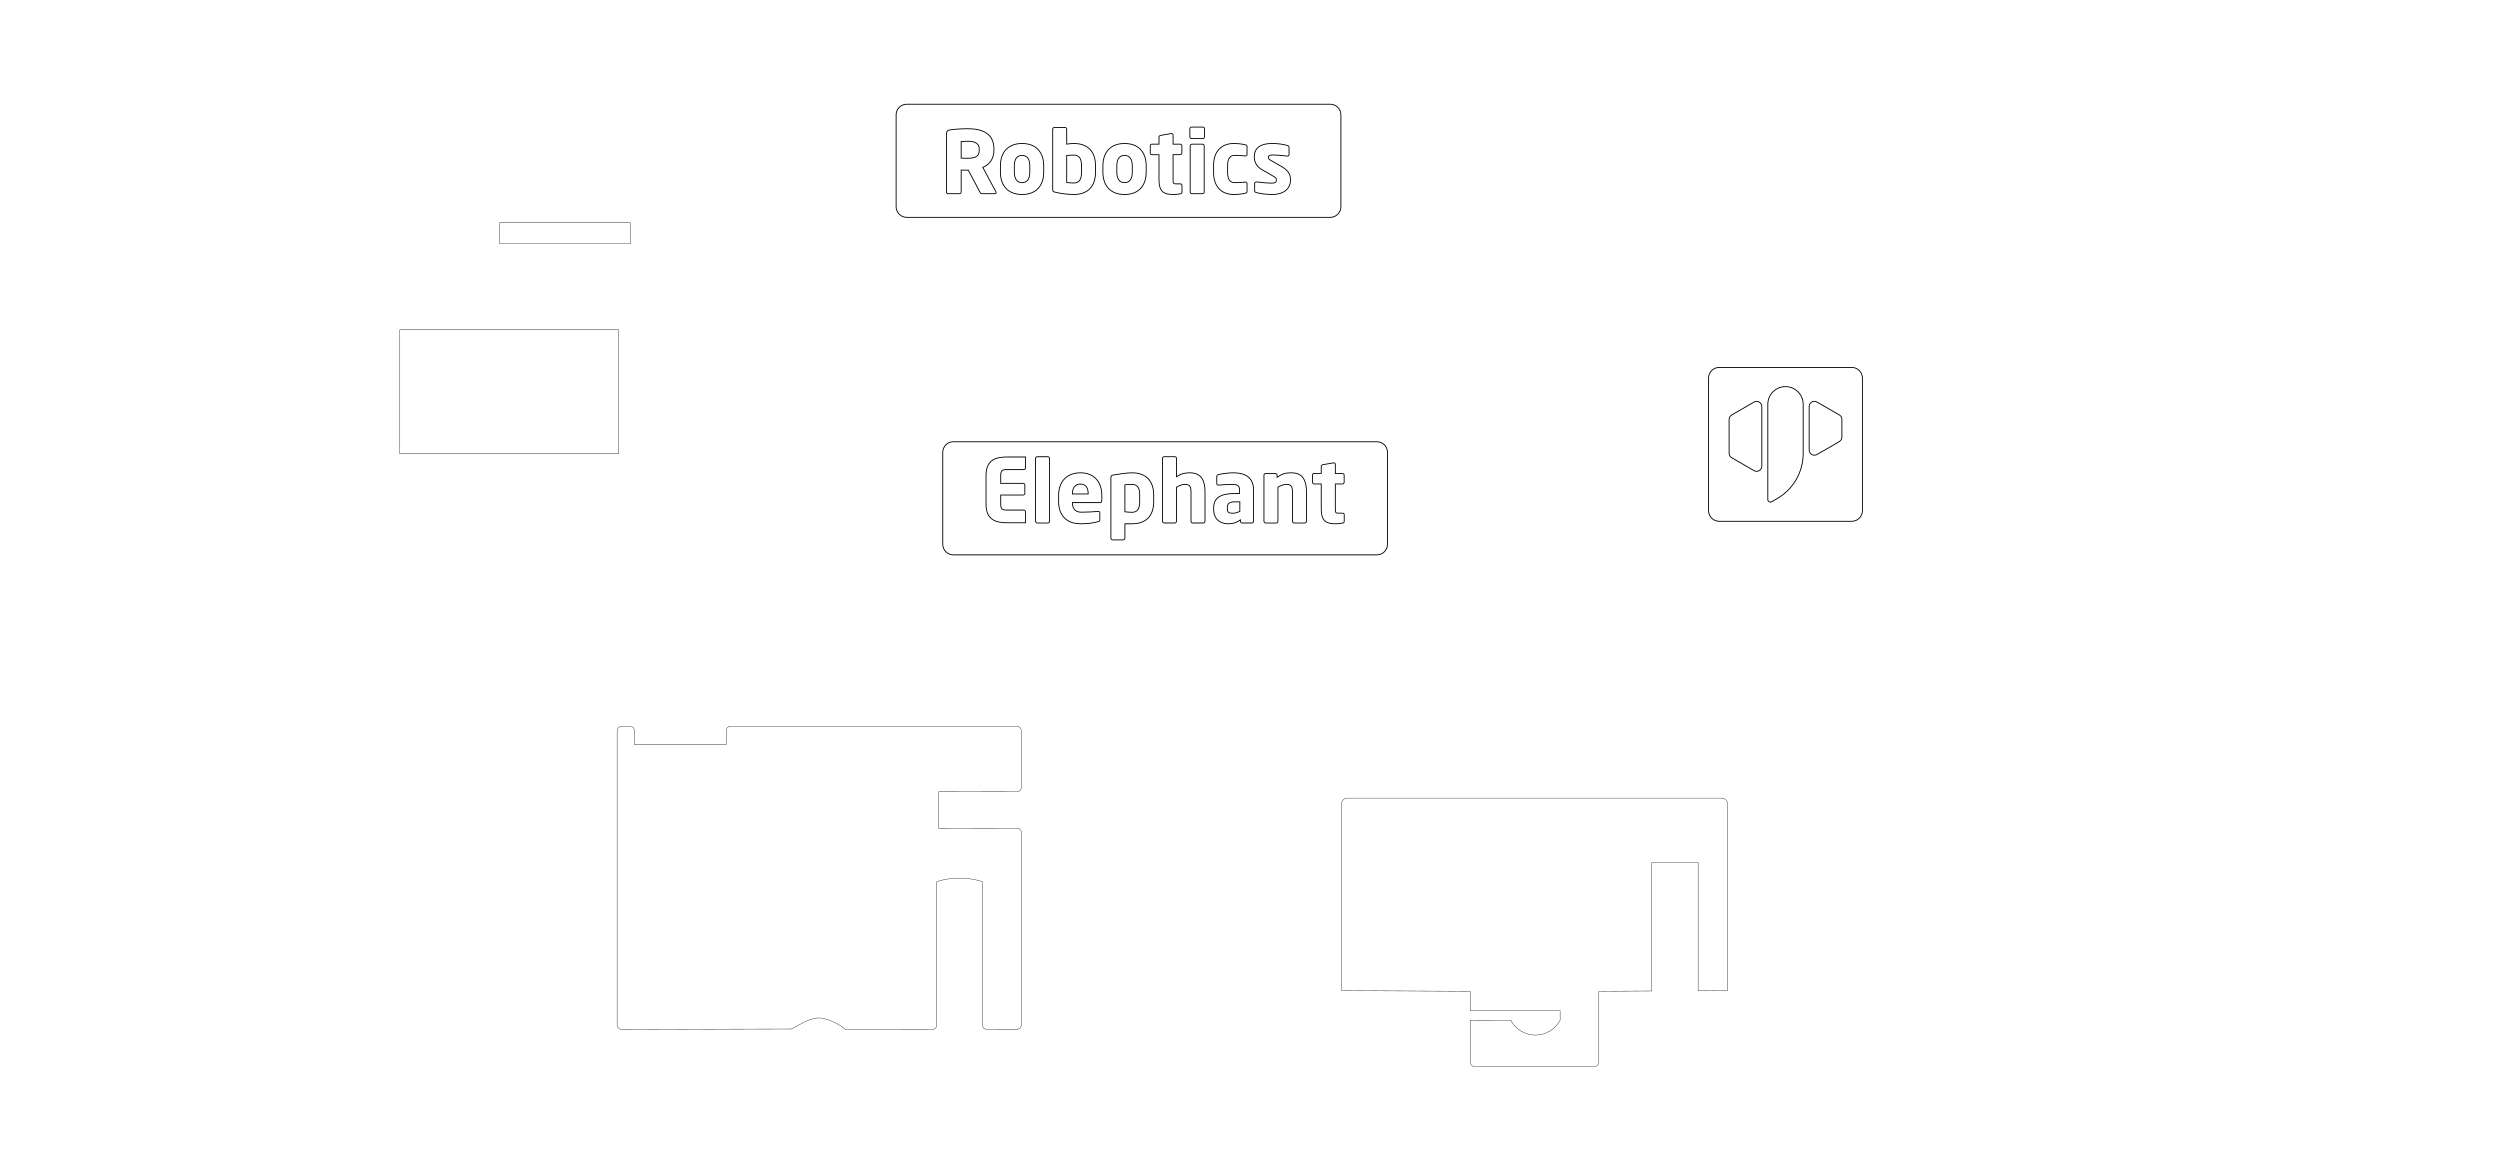
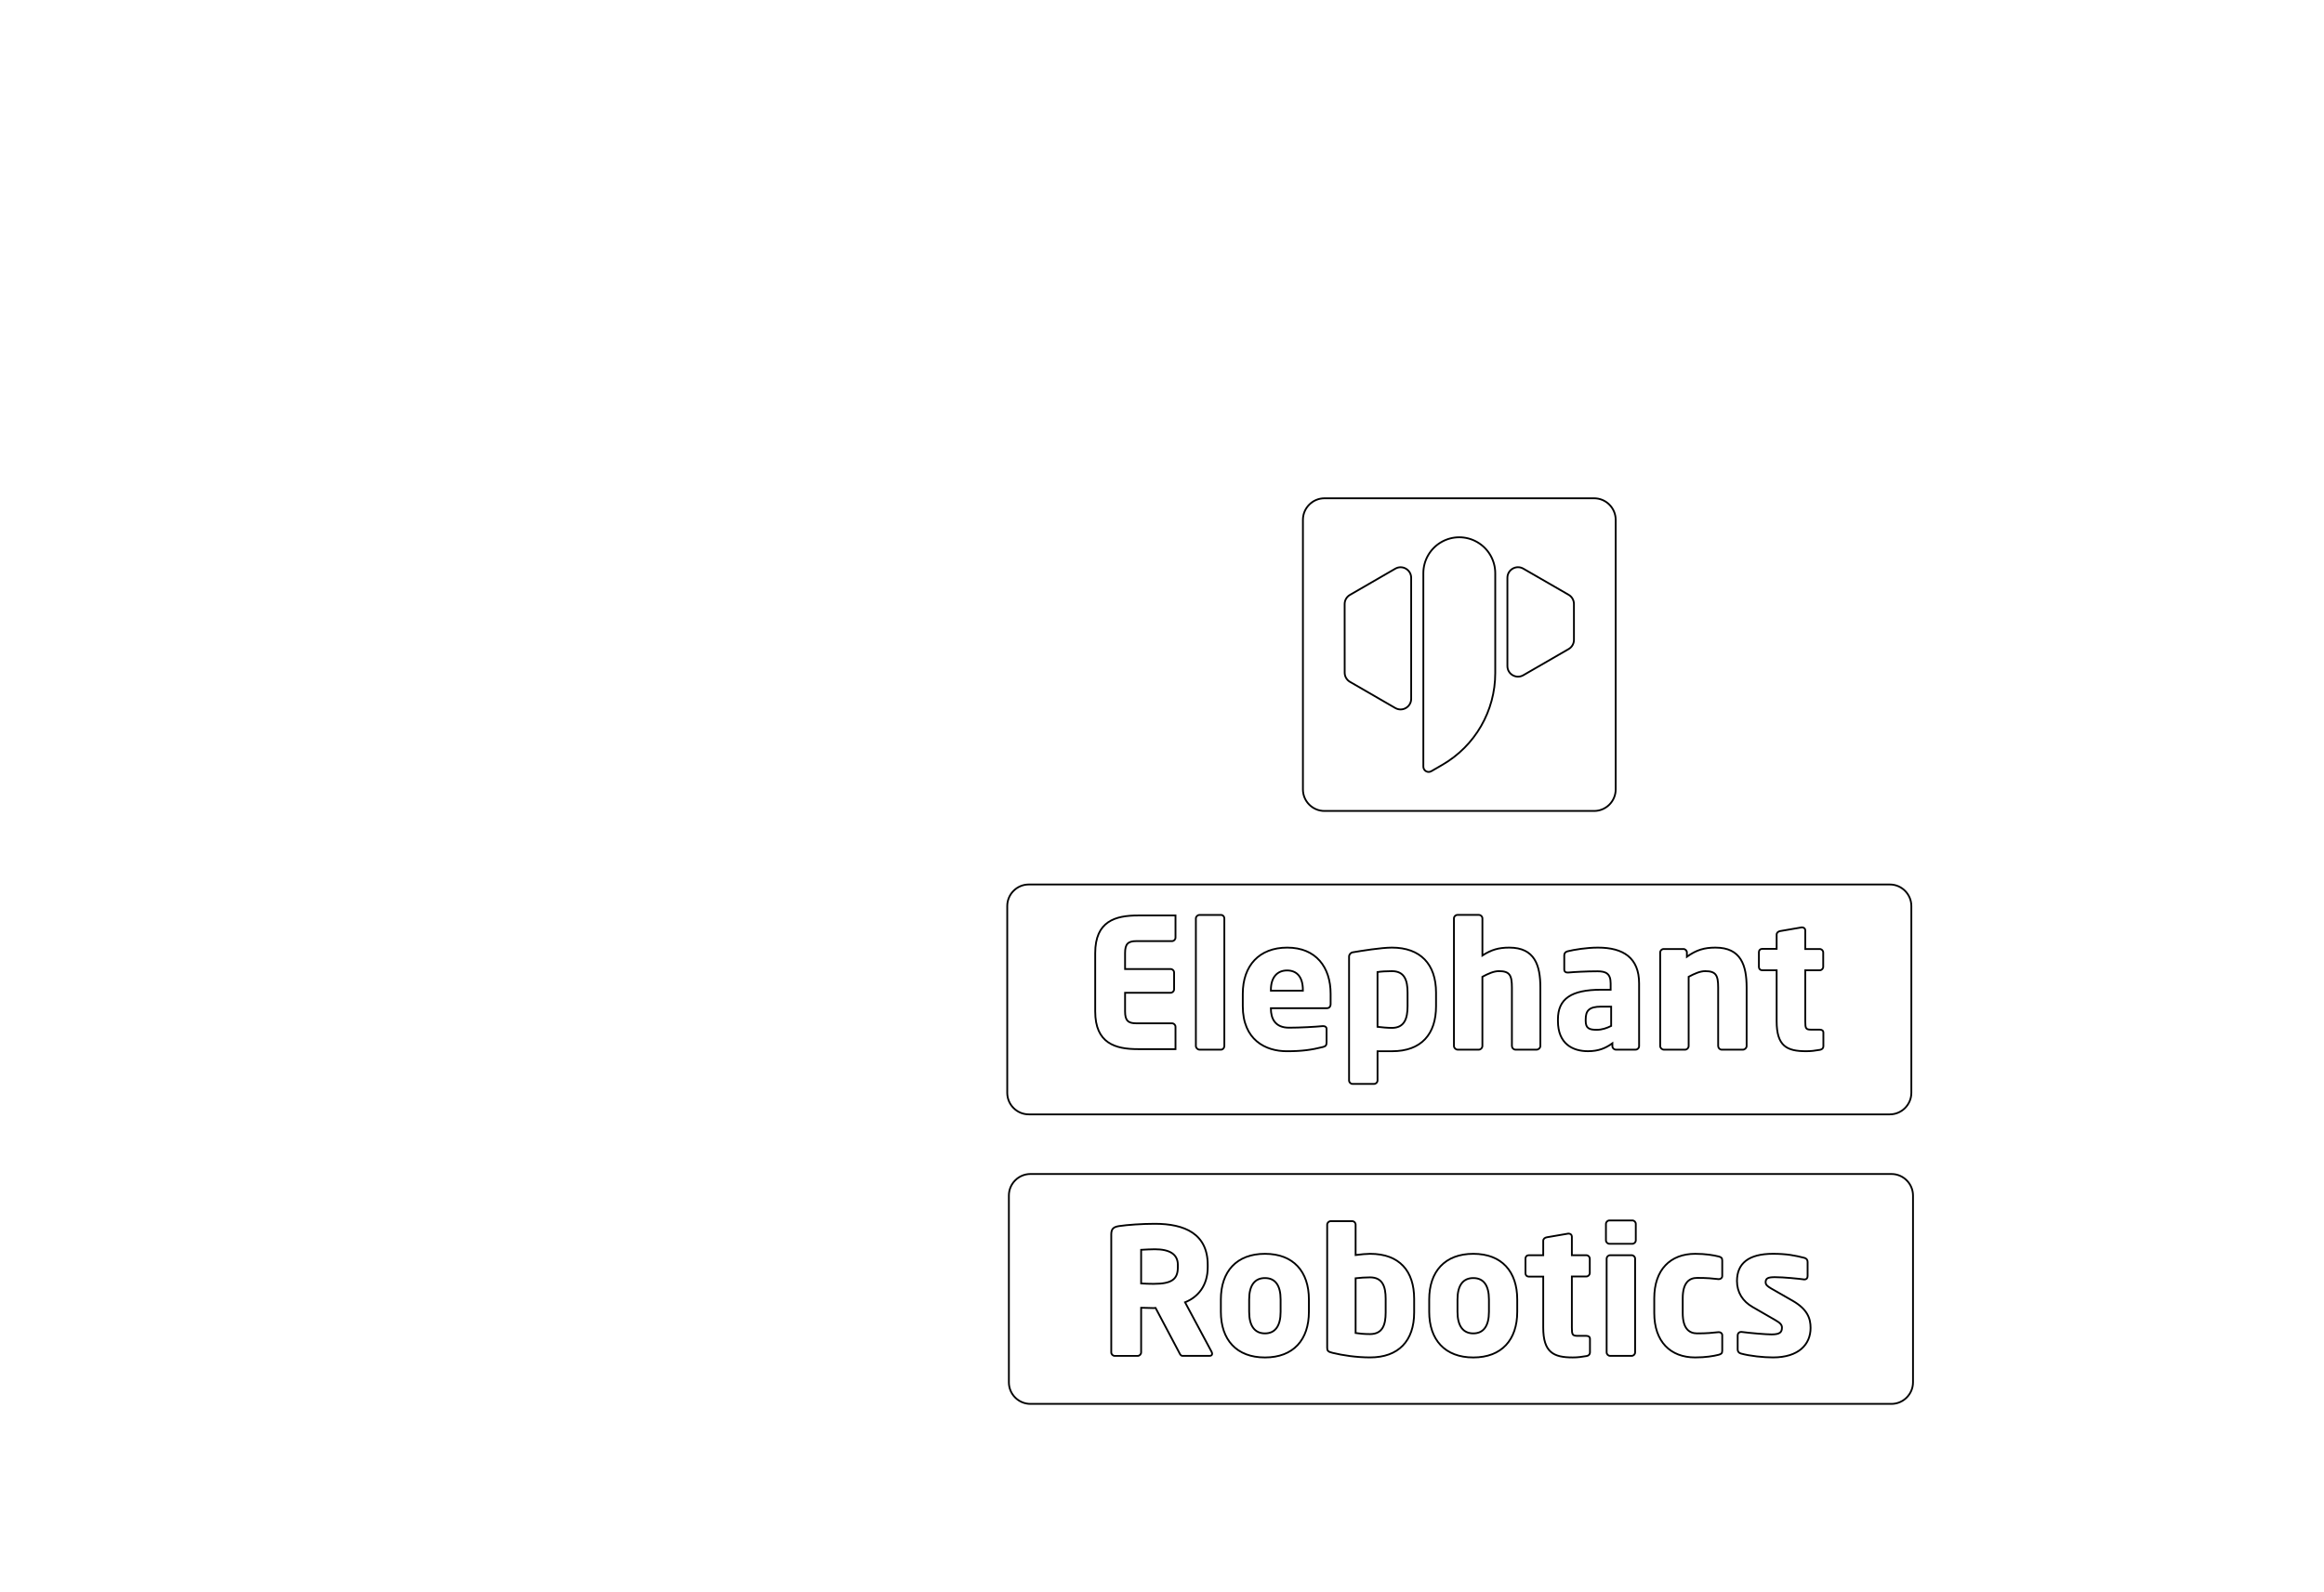
- <svg xmlns="http://www.w3.org/2000/svg" version="1.1" width="2338" height="1098" viewBox="0 0 2338 1098" xml:space="preserve">
+ <svg xmlns="http://www.w3.org/2000/svg" version="1.1" width="1416" height="970" viewBox="-636.617 -415.277 1014.439 694.919" xml:space="preserve">
  <defs>
</defs>
-   <g transform="matrix(0.8259 0 0 0.8259 1089.632 466.0122)">
+   <g transform="matrix(0.7836 0 0 0.7836 0.3746 21.0899)" id="图层_1">
    <path style="stroke: rgb(0,0,0); stroke-width: 1; stroke-dasharray: none; stroke-linecap: butt; stroke-dashoffset: 0; stroke-linejoin: miter; stroke-miterlimit: 10; fill: none; fill-rule: nonzero; opacity: 1;" transform=" translate(-439.185, -314.375)" d="M 679 378.42 L 199.37 378.42 C 192.77 378.42 187.37 373.02 187.37 366.42 L 187.37 262.33 C 187.37 255.73 192.77 250.33 199.37 250.33 L 679 250.33 C 685.6 250.33 691 255.73 691 262.33 L 691 366.42 C 691 373.02 685.6 378.42 679 378.42 Z" stroke-linecap="round" />
  </g>
-   <g transform="matrix(0.8259 0 0 0.8259 1669.8 415.567)">
+   <g transform="matrix(0.7836 0 0 0.7836 0.3785 -129.4576)" id="图层_1">
    <path style="stroke: rgb(0,0,0); stroke-width: 1; stroke-dasharray: none; stroke-linecap: butt; stroke-dashoffset: 0; stroke-linejoin: miter; stroke-miterlimit: 10; fill: none; fill-rule: nonzero; opacity: 1;" transform=" translate(-439.19, -122.26)" d="M 514.3 209.37 L 364.08 209.37 C 357.48 209.37 352.08 203.97 352.08 197.37 L 352.08 47.15 C 352.08 40.55 357.48 35.15 364.08 35.15 L 514.3 35.15 C 520.9 35.15 526.3 40.55 526.3 47.15 L 526.3 197.37 C 526.3 203.97 520.9 209.37 514.3 209.37 Z" stroke-linecap="round" />
  </g>
-   <g transform="matrix(0.8259 0 0 0.8259 1046.032 150.3669)">
+   <g transform="matrix(0.7836 0 0 0.7836 1.0916 147.4977)" id="图层_1">
    <path style="stroke: rgb(0,0,0); stroke-width: 1; stroke-dasharray: none; stroke-linecap: butt; stroke-dashoffset: 0; stroke-linejoin: miter; stroke-miterlimit: 10; fill: none; fill-rule: nonzero; opacity: 1;" transform=" translate(-440.1, -475.685)" d="M 679.91 539.73 L 200.28 539.73 C 193.68 539.73 188.28 534.33 188.28 527.73 L 188.28 423.64 C 188.28 417.04 193.68 411.64 200.28 411.64 L 679.92 411.64 C 686.52 411.64 691.92 417.04 691.92 423.64 L 691.92 527.73 C 691.91 534.33 686.51 539.73 679.91 539.73 Z" stroke-linecap="round" />
  </g>
-   <g transform="matrix(0.8259 0 0 0.8259 1632.352 408.0771)">
+   <g transform="matrix(0.7836 0 0 0.7836 -35.1514 -136.5635)" id="XMLID_31_">
    <path style="stroke: rgb(0,0,0); stroke-width: 1; stroke-dasharray: none; stroke-linecap: butt; stroke-dashoffset: 0; stroke-linejoin: miter; stroke-miterlimit: 10; fill: none; fill-rule: nonzero; opacity: 1;" transform=" translate(-393.85, -113.1922)" d="M 412.38 79.48 L 412.38 146.9 C 412.38 151.44 407.46 154.28 403.53 152.01 L 378.29 137.43 C 376.47 136.38 375.34 134.43 375.34 132.33 L 375.32 94.09 C 375.32 91.98 376.44 90.03 378.27 88.98 L 403.53 74.38 C 407.47 72.1 412.38 74.94 412.38 79.48 Z" stroke-linecap="round" />
  </g>
-   <g transform="matrix(0.8259 0 0 0.8259 1707.234 400.5221)">
+   <g transform="matrix(0.7836 0 0 0.7836 35.8967 -143.7315)" id="XMLID_30_">
    <path style="stroke: rgb(0,0,0); stroke-width: 1; stroke-dasharray: none; stroke-linecap: butt; stroke-dashoffset: 0; stroke-linejoin: miter; stroke-miterlimit: 10; fill: none; fill-rule: nonzero; opacity: 1;" transform=" translate(-484.515, -104.045)" d="M 500.1 119.15 L 474.83 133.74 C 470.9 136.01 465.98 133.17 465.98 128.63 L 465.98 79.46 C 465.98 74.92 470.89 72.08 474.83 74.35 L 500.09 88.92 C 501.92 89.97 503.04 91.92 503.04 94.03 L 503.05 114.05 C 503.05 116.15 501.92 118.1 500.1 119.15 Z" stroke-linecap="round" />
  </g>
-   <g transform="matrix(0.8259 0 0 0.8259 1669.795 415.5625)">
+   <g transform="matrix(0.7836 0 0 0.7836 0.3746 -129.4617)" id="XMLID_29_">
    <path style="stroke: rgb(0,0,0); stroke-width: 1; stroke-dasharray: none; stroke-linecap: butt; stroke-dashoffset: 0; stroke-linejoin: miter; stroke-miterlimit: 10; fill: none; fill-rule: nonzero; opacity: 1;" transform=" translate(-439.185, -122.2548)" d="M 429.16 59.56 L 429.16 59.56 C 422.97 63.13 419.16 69.74 419.16 76.88 L 419.16 184.68 C 419.16 186.95 421.62 188.37 423.58 187.23 L 429.72 183.68 C 447.97 173.14 459.21 153.67 459.21 132.59 L 459.21 76.91 C 459.21 69.76 455.39 63.15 449.2 59.58 L 449.15 59.55 C 442.97 55.98 435.35 55.99 429.16 59.56 Z" stroke-linecap="round" />
  </g>
-   <g transform="matrix(0.8259 0 0 0.8259 940.5948 458.1325)">
+   <g transform="matrix(0.7836 0 0 0.7836 -141.0279 13.6141)" id="XMLID_63_">
    <path style="stroke: rgb(0,0,0); stroke-width: 1; stroke-dasharray: none; stroke-linecap: butt; stroke-dashoffset: 0; stroke-linejoin: miter; stroke-miterlimit: 10; fill: none; fill-rule: nonzero; opacity: 1;" transform=" translate(-258.74, -304.835)" d="M 236.38 288.54 L 236.38 321.03 C 236.38 338.84 247.54 342.07 260.16 342.07 C 270.73 342.07 281.1 342.07 281.1 342.07 L 281.1 329.64 C 281.1 328.57 280.22 327.69 279.14 327.69 L 259.27 327.69 C 254.67 327.69 253.01 326.12 253.01 321.03 L 253.01 310.66 L 278.36 310.66 C 279.44 310.66 280.32 309.78 280.32 308.7 L 280.32 299.4 C 280.32 298.32 279.44 297.44 278.36 297.44 L 253.01 297.44 L 253.01 288.54 C 253.01 283.45 254.67 281.88 259.27 281.88 L 279.14 281.88 C 280.22 281.88 281.1 281 281.1 279.93 L 281.1 267.6 C 281.1 267.6 270.82 267.6 260.25 267.6 C 247.64 267.59 236.38 270.72 236.38 288.54 Z" stroke-linecap="round" />
  </g>
-   <g transform="matrix(0.8259 0 0 0.8259 974.986 458.1284)">
+   <g transform="matrix(0.7836 0 0 0.7836 -108.3975 13.6102)" id="XMLID_62_">
    <path style="stroke: rgb(0,0,0); stroke-width: 1; stroke-dasharray: none; stroke-linecap: butt; stroke-dashoffset: 0; stroke-linejoin: miter; stroke-miterlimit: 10; fill: none; fill-rule: nonzero; opacity: 1;" transform=" translate(-300.38, -304.83)" d="M 306.45 267.3 L 294.51 267.3 C 293.43 267.3 292.45 268.18 292.45 269.26 L 292.45 340.31 C 292.45 341.39 293.43 342.36 294.51 342.36 L 306.45 342.36 C 307.53 342.36 308.31 341.38 308.31 340.31 L 308.31 269.26 C 308.31 268.18 307.52 267.3 306.45 267.3 Z" stroke-linecap="round" />
  </g>
-   <g transform="matrix(0.8259 0 0 0.8259 1010.224 466.0076)">
+   <g transform="matrix(0.7836 0 0 0.7836 -74.9638 21.086)" id="XMLID_59_">
    <path style="stroke: rgb(0,0,0); stroke-width: 1; stroke-dasharray: none; stroke-linecap: butt; stroke-dashoffset: 0; stroke-linejoin: miter; stroke-miterlimit: 10; fill: none; fill-rule: nonzero; opacity: 1;" transform=" translate(-343.045, -314.37)" d="M 343.34 285.5 C 327.78 285.5 318.58 295.48 318.58 311.24 L 318.58 318.09 C 318.58 336.98 331.3 343.24 343.14 343.24 C 351.65 343.24 356.94 342.46 363.2 340.89 C 364.86 340.5 365.25 339.82 365.25 338.25 L 365.25 330.81 C 365.25 329.74 364.47 329.24 363.39 329.24 C 363.29 329.24 363.2 329.24 363.1 329.24 C 359.19 329.63 350.47 330.12 344.31 330.12 C 336.58 330.12 334.23 325.03 334.23 319.45 L 334.23 319.25 L 365.45 319.25 C 366.72 319.25 367.51 318.37 367.51 316.9 L 367.51 311.22 C 367.51 296.46 359.39 285.5 343.34 285.5 Z M 352.05 309.48 L 334.24 309.48 L 334.24 309.09 C 334.24 301.95 337.86 298.23 343.24 298.23 C 348.72 298.23 352.05 301.85 352.05 309.09 L 352.05 309.48 Z" stroke-linecap="round" />
  </g>
-   <g transform="matrix(0.8259 0 0 0.8259 1058.921 473.5277)">
+   <g transform="matrix(0.7836 0 0 0.7836 -28.7608 28.221)" id="XMLID_56_">
    <path style="stroke: rgb(0,0,0); stroke-width: 1; stroke-dasharray: none; stroke-linecap: butt; stroke-dashoffset: 0; stroke-linejoin: miter; stroke-miterlimit: 10; fill: none; fill-rule: nonzero; opacity: 1;" transform=" translate(-402.005, -323.475)" d="M 401.66 285.5 C 395.76 285.5 384.47 287.32 379.84 288.12 C 378.65 288.32 377.78 289.36 377.78 290.57 L 377.78 359.49 C 377.78 360.57 378.66 361.45 379.74 361.45 L 391.68 361.45 C 392.76 361.45 393.64 360.57 393.64 359.49 L 393.64 343.24 C 393.64 343.24 399.71 343.24 401.67 343.24 C 418.21 343.24 426.23 333.55 426.23 318.19 L 426.23 310.56 C 426.22 294.7 417.51 285.5 401.66 285.5 Z M 410.37 318.19 C 410.37 325.04 408.61 330.23 401.66 330.23 C 399.31 330.23 395.98 329.94 393.63 329.64 L 393.63 299.11 C 395.49 298.82 398.42 298.62 401.66 298.62 C 408.61 298.62 410.37 303.61 410.37 310.56 L 410.37 318.19 Z" stroke-linecap="round" />
  </g>
-   <g transform="matrix(0.8259 0 0 0.8259 1107.043 458.1201)">
+   <g transform="matrix(0.7836 0 0 0.7836 16.8975 13.6023)" id="XMLID_55_">
    <path style="stroke: rgb(0,0,0); stroke-width: 1; stroke-dasharray: none; stroke-linecap: butt; stroke-dashoffset: 0; stroke-linejoin: miter; stroke-miterlimit: 10; fill: none; fill-rule: nonzero; opacity: 1;" transform=" translate(-460.27, -304.82)" d="M 467.03 285.5 C 461.16 285.5 457.05 286.67 452.06 289.9 L 452.06 269.25 C 452.06 268.17 451.18 267.29 450.1 267.29 L 438.16 267.29 C 437.08 267.29 436.2 268.17 436.2 269.25 L 436.2 340.3 C 436.2 341.38 437.18 342.35 438.25 342.35 L 450.09 342.35 C 451.17 342.35 452.05 341.37 452.05 340.3 L 452.05 301.74 C 455.38 299.98 458.41 298.61 461.25 298.61 C 467.22 298.61 468.49 300.86 468.49 307.71 L 468.49 340.3 C 468.49 341.38 469.37 342.35 470.45 342.35 L 482.29 342.35 C 483.37 342.35 484.34 341.37 484.34 340.3 L 484.34 307.71 C 484.35 295.39 481.22 285.5 467.03 285.5 Z" stroke-linecap="round" />
  </g>
-   <g transform="matrix(0.8259 0 0 0.8259 1153.679 465.9993)">
+   <g transform="matrix(0.7836 0 0 0.7836 61.1453 21.0782)" id="XMLID_52_">
    <path style="stroke: rgb(0,0,0); stroke-width: 1; stroke-dasharray: none; stroke-linecap: butt; stroke-dashoffset: 0; stroke-linejoin: miter; stroke-miterlimit: 10; fill: none; fill-rule: nonzero; opacity: 1;" transform=" translate(-516.735, -314.36)" d="M 516.44 285.5 C 509.98 285.5 503.13 286.67 499.51 287.55 C 498.34 287.84 497.65 288.63 497.65 289.7 L 497.65 297.63 C 497.65 298.9 498.43 299.39 499.41 299.39 L 499.9 299.39 C 502.93 299.1 509.88 298.7 516.15 298.7 C 520.75 298.7 523.49 299.88 523.49 305.45 L 523.49 308.97 L 518.21 308.97 C 501.47 308.97 494.13 314.06 494.13 325.51 L 494.13 326.39 C 494.13 339.11 502.35 343.22 510.86 343.22 C 516.73 343.22 520.65 341.56 524.46 338.82 L 524.46 340.39 C 524.46 341.47 525.34 342.35 526.42 342.35 L 537.38 342.35 C 538.46 342.35 539.34 341.47 539.34 340.39 L 539.34 305.45 C 539.34 291.18 530.53 285.5 516.44 285.5 Z M 523.78 329.15 C 521.43 330.32 518.69 331.3 515.76 331.3 C 511.65 331.3 509.59 330.52 509.59 326.41 L 509.59 325.53 C 509.59 320.74 511.35 318.39 518.2 318.39 L 523.78 318.39 L 523.78 329.15 Z" stroke-linecap="round" />
  </g>
-   <g transform="matrix(0.8259 0 0 0.8259 1201.933 465.6442)">
+   <g transform="matrix(0.7836 0 0 0.7836 106.929 20.7412)" id="XMLID_51_">
    <path style="stroke: rgb(0,0,0); stroke-width: 1; stroke-dasharray: none; stroke-linecap: butt; stroke-dashoffset: 0; stroke-linejoin: miter; stroke-miterlimit: 10; fill: none; fill-rule: nonzero; opacity: 1;" transform=" translate(-575.16, -313.93)" d="M 581.91 285.5 C 575.65 285.5 571.34 286.77 565.96 290.59 L 565.96 288.24 C 565.96 287.16 565.08 286.28 564 286.28 L 553.04 286.28 C 551.96 286.28 551.08 287.16 551.08 288.24 L 551.08 340.31 C 551.08 341.39 552.06 342.36 553.14 342.36 L 564.98 342.36 C 566.06 342.36 566.94 341.38 566.94 340.31 L 566.94 301.75 C 570.27 299.99 573.3 298.62 576.14 298.62 C 582.11 298.62 583.38 300.87 583.38 307.72 L 583.38 340.31 C 583.38 341.39 584.26 342.36 585.34 342.36 L 597.18 342.36 C 598.26 342.36 599.24 341.38 599.24 340.31 L 599.24 307.72 C 599.23 295.39 596.1 285.5 581.91 285.5 Z" stroke-linecap="round" />
  </g>
-   <g transform="matrix(0.8259 0 0 0.8259 1242.296 461.3536)">
+   <g transform="matrix(0.7836 0 0 0.7836 145.2252 16.6703)" id="XMLID_50_">
    <path style="stroke: rgb(0,0,0); stroke-width: 1; stroke-dasharray: none; stroke-linecap: butt; stroke-dashoffset: 0; stroke-linejoin: miter; stroke-miterlimit: 10; fill: none; fill-rule: nonzero; opacity: 1;" transform=" translate(-624.03, -308.735)" d="M 639.94 331.21 L 635.14 331.21 C 632.2 331.21 631.91 330.52 631.91 326.61 L 631.91 298.13 L 639.94 298.13 C 641.02 298.13 641.9 297.25 641.9 296.17 L 641.9 288.24 C 641.9 287.16 641.02 286.28 639.94 286.28 L 631.91 286.28 L 631.91 275.9 C 631.91 274.92 631.13 274.24 630.15 274.24 C 630.05 274.24 629.95 274.24 629.86 274.24 L 617.92 276.29 C 616.84 276.49 615.96 277.17 615.96 278.25 L 615.96 286.2 L 607.84 286.2 C 606.86 286.2 606.07 286.99 606.07 287.97 L 606.07 288.33 L 606.07 294.79 L 606.07 296.35 C 606.07 297.33 606.86 298.12 607.84 298.12 L 615.96 298.12 L 615.96 326.5 C 615.96 340.4 621.64 343.23 632.4 343.23 C 635.24 343.23 637.2 342.94 640.13 342.45 C 641.3 342.26 641.99 341.47 641.99 340.49 L 641.99 332.86 C 641.99 331.79 641.21 331.21 639.94 331.21 Z" stroke-linecap="round" />
  </g>
-   <g transform="matrix(0.8259 0 0 0.8259 908.356 150.7754)">
+   <g transform="matrix(0.7836 0 0 0.7836 -129.5321 147.8856)" id="XMLID_47_">
    <path style="stroke: rgb(0,0,0); stroke-width: 1; stroke-dasharray: none; stroke-linecap: butt; stroke-dashoffset: 0; stroke-linejoin: miter; stroke-miterlimit: 10; fill: none; fill-rule: nonzero; opacity: 1;" transform=" translate(-273.41, -476.18)" d="M 286.42 483.12 C 293.56 480.28 299.05 473.92 299.05 463.55 L 299.05 462.28 C 299.05 444.96 286.23 439.38 269.59 439.38 C 262.54 439.38 254.22 439.97 249.72 440.65 C 246.69 441.14 245.32 442.02 245.32 445.35 L 245.32 511.02 C 245.32 512.1 246.2 512.98 247.28 512.98 L 260 512.98 C 261.08 512.98 261.96 512.1 261.96 511.02 L 261.96 486.16 C 263.82 486.16 266.85 486.35 268.91 486.35 L 269.99 486.25 L 283.1 511.01 C 283.59 511.99 283.98 512.97 285.06 512.97 L 300.03 512.97 C 301.11 512.97 301.5 512.48 301.5 511.8 C 301.5 511.51 301.4 511.11 301.21 510.72 L 286.42 483.12 Z M 282.41 463.55 C 282.41 470.2 279.18 472.85 268.91 472.85 C 267.83 472.85 263.04 472.75 261.96 472.65 L 261.96 453.86 C 263.13 453.76 268.22 453.57 269.59 453.57 C 277.81 453.57 282.41 456.31 282.41 462.28 L 282.41 463.55 Z" stroke-linecap="round" />
  </g>
-   <g transform="matrix(0.8259 0 0 0.8259 955.83 158.0475)">
+   <g transform="matrix(0.7836 0 0 0.7836 -84.4889 154.7855)" id="XMLID_44_">
    <path style="stroke: rgb(0,0,0); stroke-width: 1; stroke-dasharray: none; stroke-linecap: butt; stroke-dashoffset: 0; stroke-linejoin: miter; stroke-miterlimit: 10; fill: none; fill-rule: nonzero; opacity: 1;" transform=" translate(-330.89, -484.985)" d="M 330.94 456.11 C 315.08 456.11 306.37 465.99 306.37 481.56 L 306.37 488.41 C 306.37 503.97 315.08 513.86 330.94 513.86 C 346.79 513.86 355.41 503.98 355.41 488.41 L 355.41 481.56 C 355.41 466 346.79 456.11 330.94 456.11 Z M 339.65 488.41 C 339.65 496.34 336.62 500.45 330.94 500.45 C 325.26 500.45 322.13 496.34 322.13 488.41 L 322.13 481.56 C 322.13 473.63 325.26 469.62 330.94 469.62 C 336.62 469.62 339.65 473.63 339.65 481.56 L 339.65 488.41 Z" stroke-linecap="round" />
  </g>
-   <g transform="matrix(0.8259 0 0 0.8259 1004.497 150.5193)">
+   <g transform="matrix(0.7836 0 0 0.7836 -38.3133 147.6427)" id="XMLID_41_">
    <path style="stroke: rgb(0,0,0); stroke-width: 1; stroke-dasharray: none; stroke-linecap: butt; stroke-dashoffset: 0; stroke-linejoin: miter; stroke-miterlimit: 10; fill: none; fill-rule: nonzero; opacity: 1;" transform=" translate(-389.815, -475.87)" d="M 389.46 456.11 C 387.5 456.11 384.27 456.4 381.43 456.79 L 381.43 439.86 C 381.43 438.78 380.55 437.9 379.48 437.9 L 367.64 437.9 C 366.56 437.9 365.59 438.78 365.59 439.86 L 365.59 508.46 C 365.59 510.03 365.98 510.71 368.62 511.3 C 374.2 512.67 381.93 513.84 389.47 513.84 C 405.33 513.84 414.04 504.64 414.04 488.79 L 414.04 481.16 C 414.02 465.8 405.99 456.11 389.46 456.11 Z M 398.17 488.8 C 398.17 495.75 396.41 500.84 389.46 500.84 C 386.23 500.84 383.29 500.55 381.43 500.25 L 381.43 469.72 C 383.78 469.43 387.11 469.23 389.46 469.23 C 396.41 469.23 398.17 474.32 398.17 481.17 L 398.17 488.8 Z" stroke-linecap="round" />
  </g>
-   <g transform="matrix(0.8259 0 0 0.8259 1051.678 158.0475)">
+   <g transform="matrix(0.7836 0 0 0.7836 6.4517 154.7855)" id="XMLID_38_">
    <path style="stroke: rgb(0,0,0); stroke-width: 1; stroke-dasharray: none; stroke-linecap: butt; stroke-dashoffset: 0; stroke-linejoin: miter; stroke-miterlimit: 10; fill: none; fill-rule: nonzero; opacity: 1;" transform=" translate(-446.94, -484.985)" d="M 446.99 456.11 C 431.13 456.11 422.42 465.99 422.42 481.56 L 422.42 488.41 C 422.42 503.97 431.13 513.86 446.99 513.86 C 462.84 513.86 471.46 503.98 471.46 488.41 L 471.46 481.56 C 471.46 466 462.85 456.11 446.99 456.11 Z M 455.7 488.41 C 455.7 496.34 452.67 500.45 446.99 500.45 C 441.31 500.45 438.18 496.34 438.18 488.41 L 438.18 481.56 C 438.18 473.63 441.31 469.62 446.99 469.62 C 452.67 469.62 455.7 473.63 455.7 481.56 L 455.7 488.41 Z" stroke-linecap="round" />
  </g>
-   <g transform="matrix(0.8259 0 0 0.8259 1090.554 153.3935)">
+   <g transform="matrix(0.7836 0 0 0.7836 43.3373 150.3697)" id="XMLID_37_">
    <path style="stroke: rgb(0,0,0); stroke-width: 1; stroke-dasharray: none; stroke-linecap: butt; stroke-dashoffset: 0; stroke-linejoin: miter; stroke-miterlimit: 10; fill: none; fill-rule: nonzero; opacity: 1;" transform=" translate(-494.01, -479.35)" d="M 509.91 501.82 L 505.12 501.82 C 502.18 501.82 501.89 501.13 501.89 497.22 L 501.89 468.74 L 509.91 468.74 C 510.99 468.74 511.87 467.86 511.87 466.78 L 511.87 458.85 C 511.87 457.77 510.99 456.89 509.91 456.89 L 501.89 456.89 L 501.89 446.51 C 501.89 445.53 501.11 444.85 500.13 444.85 C 500.03 444.85 499.94 444.85 499.84 444.85 L 487.9 446.9 C 486.82 447.1 485.94 447.78 485.94 448.86 L 485.94 456.89 L 478.11 456.89 L 477.82 456.89 C 476.84 456.89 476.05 457.68 476.05 458.66 L 476.05 458.95 L 476.05 465.41 L 476.05 467.04 C 476.05 468.02 476.84 468.81 477.82 468.81 L 485.94 468.81 L 485.94 497.12 C 485.94 511.02 491.62 513.85 502.38 513.85 C 505.22 513.85 507.17 513.56 510.11 513.07 C 511.28 512.88 511.97 512.09 511.97 511.11 L 511.97 503.48 C 511.97 502.4 511.19 501.82 509.91 501.82 Z" stroke-linecap="round" />
  </g>
-   <g transform="matrix(0.8259 0 0 0.8259 1119.606 124.2174)">
+   <g transform="matrix(0.7836 0 0 0.7836 70.9016 122.6879)" id="XMLID_36_">
    <path style="stroke: rgb(0,0,0); stroke-width: 1; stroke-dasharray: none; stroke-linecap: butt; stroke-dashoffset: 0; stroke-linejoin: miter; stroke-miterlimit: 10; fill: none; fill-rule: nonzero; opacity: 1;" transform=" translate(-529.185, -444.025)" d="M 535.55 437.52 L 522.83 437.52 C 521.75 437.52 520.87 438.4 520.87 439.48 L 520.87 448.58 C 520.87 449.65 521.75 450.53 522.83 450.53 L 535.55 450.53 C 536.62 450.53 537.5 449.65 537.5 448.58 L 537.5 439.48 C 537.51 438.4 536.63 437.52 535.55 437.52 Z" stroke-linecap="round" />
  </g>
-   <g transform="matrix(0.8259 0 0 0.8259 1119.61 158.0021)">
+   <g transform="matrix(0.7836 0 0 0.7836 70.9055 154.7424)" id="XMLID_35_">
    <path style="stroke: rgb(0,0,0); stroke-width: 1; stroke-dasharray: none; stroke-linecap: butt; stroke-dashoffset: 0; stroke-linejoin: miter; stroke-miterlimit: 10; fill: none; fill-rule: nonzero; opacity: 1;" transform=" translate(-529.19, -484.93)" d="M 535.16 456.89 L 523.22 456.89 C 522.14 456.89 521.26 457.77 521.26 458.85 L 521.26 511.01 C 521.26 512.09 522.14 512.97 523.22 512.97 L 535.16 512.97 C 536.24 512.97 537.12 512.09 537.12 511.01 L 537.12 458.85 C 537.12 457.78 536.23 456.89 535.16 456.89 Z" stroke-linecap="round" />
  </g>
-   <g transform="matrix(0.8259 0 0 0.8259 1150.603 158.0434)">
+   <g transform="matrix(0.7836 0 0 0.7836 100.3113 154.7816)" id="XMLID_34_">
    <path style="stroke: rgb(0,0,0); stroke-width: 1; stroke-dasharray: none; stroke-linecap: butt; stroke-dashoffset: 0; stroke-linejoin: miter; stroke-miterlimit: 10; fill: none; fill-rule: nonzero; opacity: 1;" transform=" translate(-566.715, -484.98)" d="M 583.6 457.58 C 580.86 456.9 576.45 456.11 570.58 456.11 C 556.78 456.11 547.78 464.92 547.78 480.87 L 547.78 489.09 C 547.78 505.04 556.78 513.85 570.58 513.85 C 576.45 513.85 580.86 513.07 583.6 512.38 C 585.07 511.99 585.65 511.6 585.65 510.13 L 585.65 501.42 C 585.65 500.44 584.77 499.76 583.79 499.76 C 583.79 499.76 583.69 499.76 583.6 499.76 C 579.98 500.15 577.24 500.45 571.66 500.45 C 567.26 500.45 563.64 497.81 563.64 489.1 L 563.64 480.88 C 563.64 472.17 567.26 469.53 571.66 469.53 C 577.24 469.53 579.98 469.82 583.6 470.22 C 583.7 470.22 583.79 470.22 583.79 470.22 C 584.77 470.22 585.65 469.53 585.65 468.55 L 585.65 459.84 C 585.65 458.36 585.07 457.97 583.6 457.58 Z" stroke-linecap="round" />
  </g>
-   <g transform="matrix(0.8259 0 0 0.8259 1189.954 158.0351)">
+   <g transform="matrix(0.7836 0 0 0.7836 137.6475 154.7737)" id="XMLID_33_">
    <path style="stroke: rgb(0,0,0); stroke-width: 1; stroke-dasharray: none; stroke-linecap: butt; stroke-dashoffset: 0; stroke-linejoin: miter; stroke-miterlimit: 10; fill: none; fill-rule: nonzero; opacity: 1;" transform=" translate(-614.36, -484.97)" d="M 624.99 482.34 L 612.85 475.39 C 610.89 474.22 609.82 473.43 609.82 471.96 C 609.82 469.71 611.19 469.12 615.01 469.12 C 620 469.12 628.42 470 631.25 470.39 C 631.35 470.39 631.45 470.39 631.54 470.39 C 632.52 470.39 633.2 469.71 633.2 468.53 L 633.2 460.6 C 633.2 459.43 632.51 458.64 631.34 458.35 C 626.35 457.08 621.65 456.1 613.92 456.1 C 600.41 456.1 593.86 461.38 593.86 471.27 C 593.86 477.63 597.09 482.62 602.57 485.75 L 615.29 493.09 C 618.03 494.66 618.91 495.73 618.91 497.2 C 618.91 499.74 617.83 501.02 613.14 501.02 C 610.01 501.02 601.79 500.33 596.5 499.65 C 596.4 499.65 596.21 499.65 596.11 499.65 C 594.94 499.65 594.25 500.53 594.25 501.51 L 594.25 509.44 C 594.25 510.61 594.94 511.4 596.11 511.69 C 601.1 513.06 608.54 513.84 613.92 513.84 C 628.21 513.84 634.86 506.6 634.86 497.4 C 634.87 492.13 633.11 487.04 624.99 482.34 Z" stroke-linecap="round" />
  </g>
-   <g transform="matrix(34.3603 0 0 34.3603 766.1297 820.9835)">
-     <path style="stroke: rgb(0,0,0); stroke-width: 0.01; stroke-dasharray: none; stroke-linecap: round; stroke-dashoffset: 0; stroke-linejoin: round; stroke-miterlimit: 4; fill: none; fill-rule: nonzero; opacity: 1;" transform=" translate(-6.0023, -6.4435)" d="M 9.201 10.456 L 9.2 6.546 C 9.605 6.418 10.04 6.418 10.445 6.546 L 10.448 10.462 C 10.453 10.521 10.502 10.566 10.56 10.567 L 11.389 10.568 C 11.449 10.562 11.496 10.515 11.502 10.455 L 11.503 5.182 L 11.503 5.182 C 11.489 5.124 11.434 5.087 11.375 5.094 L 9.257 5.097 L 9.257 4.097 L 11.396 4.1 C 11.454 4.095 11.5 4.047 11.502 3.988 L 11.502 2.431 C 11.496 2.371 11.448 2.323 11.388 2.318 C 10.528 2.318 9.595 2.318 8.628 2.318 C 6.981 2.318 5.235 2.318 3.579 2.318 C 3.52 2.323 3.474 2.371 3.473 2.43 L 3.471 2.818 L 0.971 2.818 L 0.972 2.425 C 0.967 2.366 0.918 2.32 0.859 2.318 C 0.858 2.318 0.856 2.318 0.854 2.318 C 0.774 2.318 0.694 2.318 0.614 2.318 C 0.555 2.323 0.507 2.37 0.502 2.429 L 0.502 10.454 C 0.507 10.514 0.555 10.562 0.615 10.568 L 5.249 10.557 C 5.391 10.489 5.716 10.256 5.993 10.256 C 6.269 10.256 6.675 10.508 6.71 10.569 L 8.565 10.568 L 9.095 10.567 C 9.154 10.562 9.199 10.514 9.201 10.456" stroke-linecap="round" />
-   </g>
-   <g transform="matrix(34.3603 0 0 34.3603 528.3597 218.1678)">
-     <path style="stroke: rgb(0,0,0); stroke-width: 0.01; stroke-dasharray: none; stroke-linecap: round; stroke-dashoffset: 0; stroke-linejoin: round; stroke-miterlimit: 4; fill: none; fill-rule: nonzero; opacity: 1;" transform=" translate(-6.0016, -9.089)" d="M 4.222 9.376 L 7.782 9.376 L 7.782 8.802 L 4.222 8.802 L 4.222 9.376" stroke-linecap="round" />
-   </g>
-   <g transform="matrix(34.3603 0 0 34.3603 476.2546 366.4254)">
-     <path style="stroke: rgb(0,0,0); stroke-width: 0.01; stroke-dasharray: none; stroke-linecap: round; stroke-dashoffset: 0; stroke-linejoin: round; stroke-miterlimit: 4; fill: none; fill-rule: nonzero; opacity: 1;" transform=" translate(-4.4852, -13.4038)" d="M 1.507 15.091 L 7.463 15.091 L 7.463 11.716 L 1.507 11.716 L 1.507 15.091" stroke-linecap="round" />
-   </g>
-   <g transform="matrix(34.3603 0 0 34.3603 1435.104 871.9566)">
-     <path style="stroke: rgb(0,0,0); stroke-width: 0.01; stroke-dasharray: none; stroke-linecap: round; stroke-dashoffset: 0; stroke-linejoin: round; stroke-miterlimit: 4; fill: none; fill-rule: nonzero; opacity: 1;" transform=" translate(-5.747, -14.5363)" d="M 3.997 18.077 C 4.002 18.137 4.05 18.185 4.11 18.19 L 7.384 18.19 C 7.444 18.185 7.492 18.137 7.497 18.077 L 7.497 16.14 L 8.939 16.131 L 8.939 12.631 L 10.2 12.631 L 10.199 16.128 L 10.997 16.122 L 10.997 11.032 C 10.997 10.993 10.981 10.954 10.953 10.926 C 10.925 10.898 10.887 10.882 10.847 10.882 L 0.647 10.882 C 0.607 10.882 0.569 10.898 0.541 10.926 C 0.513 10.954 0.497 10.993 0.497 11.032 L 0.497 16.122 L 3.996 16.14 L 3.995 16.668 L 3.995 16.67 L 6.443 16.67 L 6.443 16.928 C 6.311 17.177 6.052 17.332 5.771 17.332 C 5.489 17.332 5.23 17.177 5.098 16.928 L 3.995 16.926 L 3.997 18.077" stroke-linecap="round" />
-   </g>
</svg>
